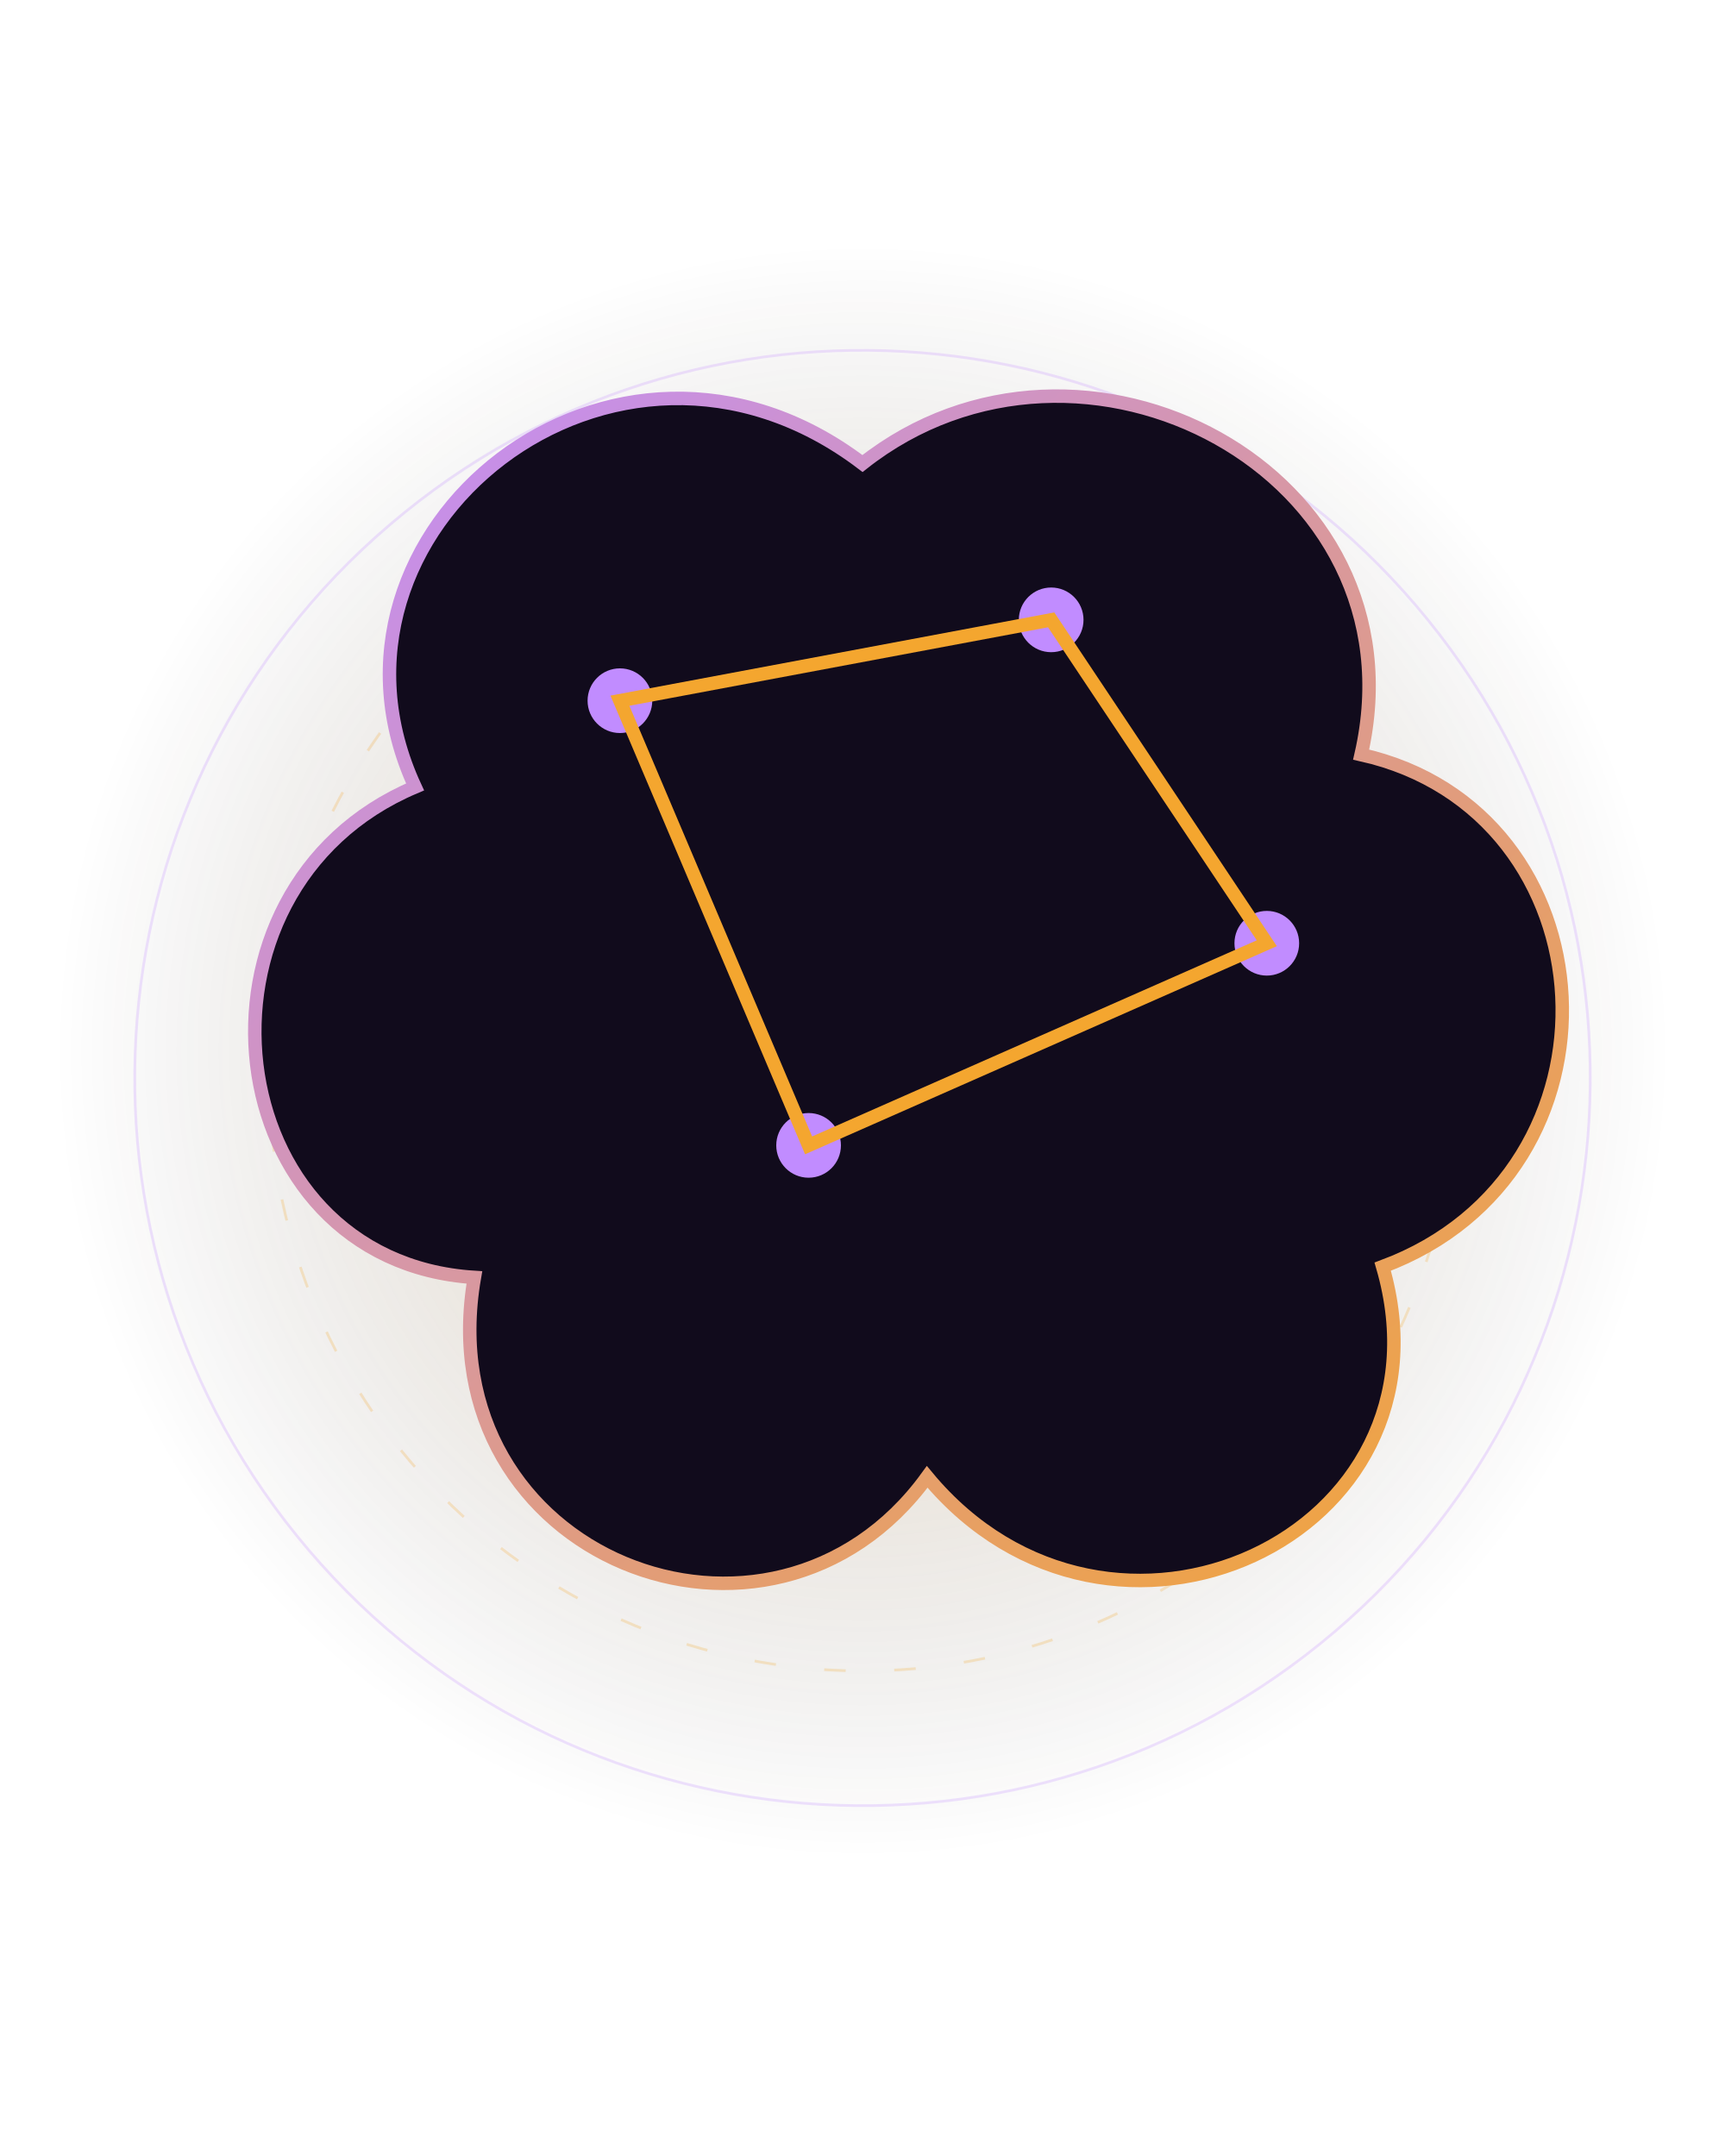
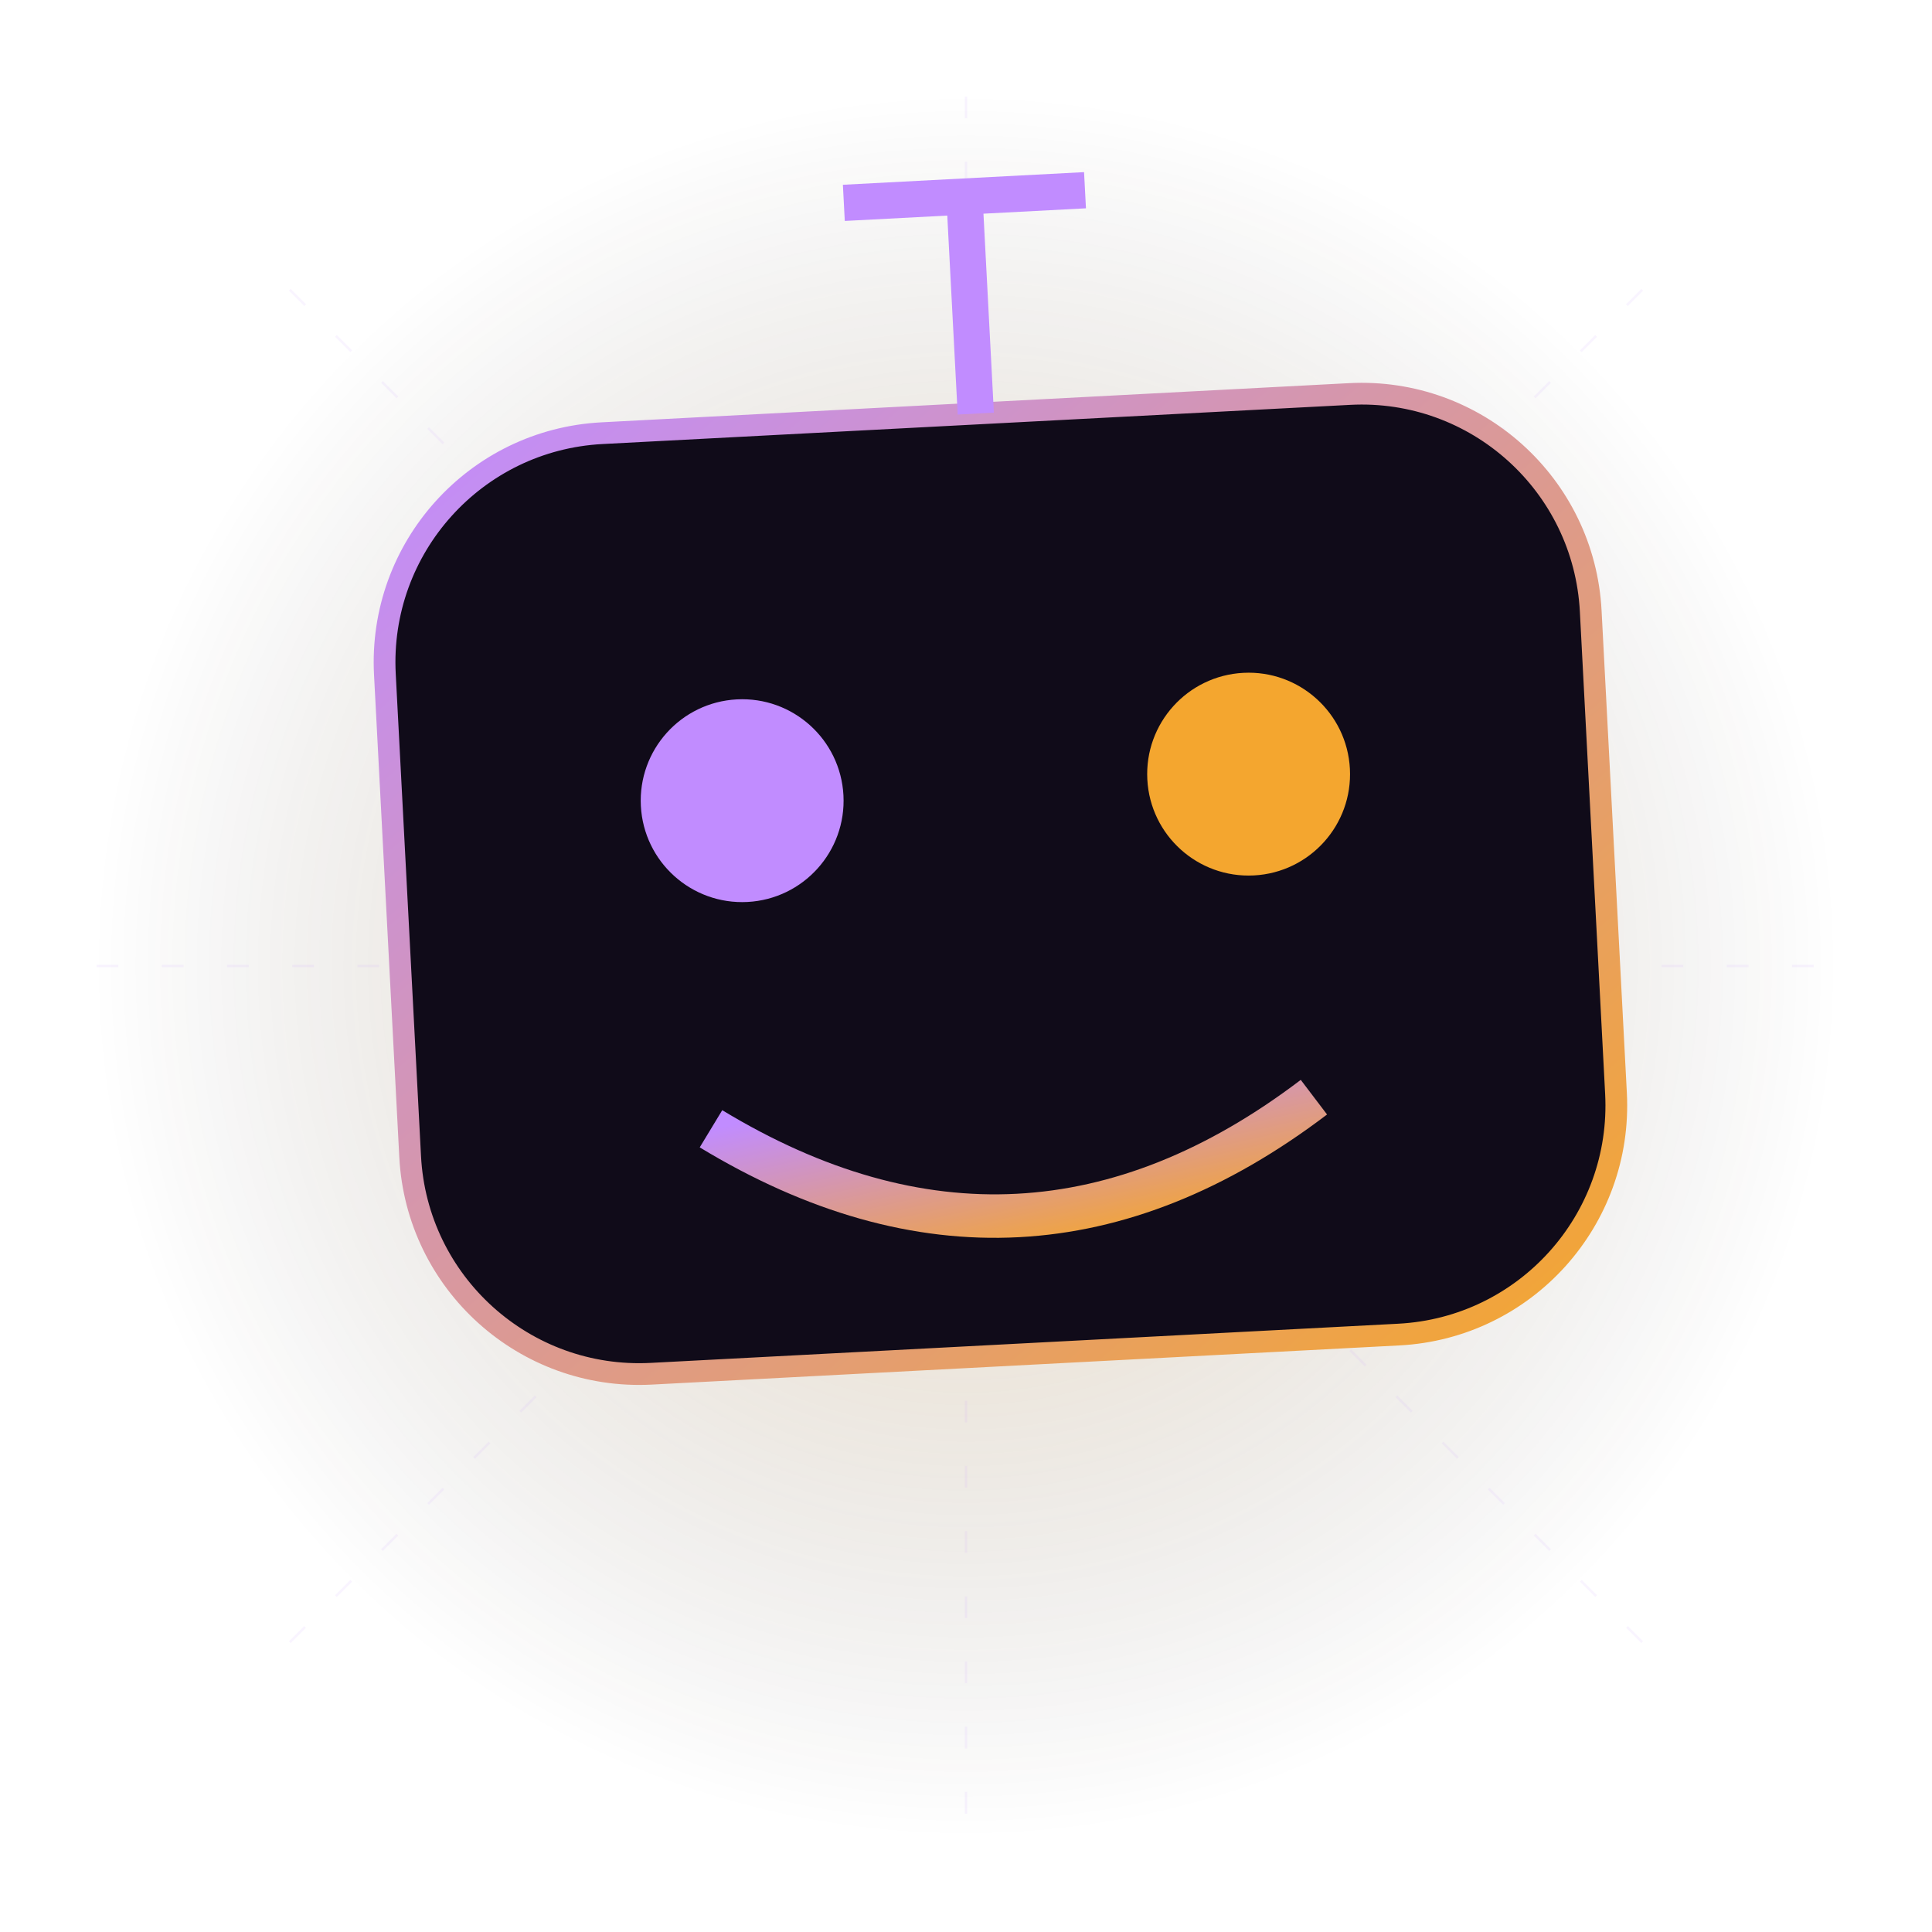
- <svg xmlns="http://www.w3.org/2000/svg" viewBox="0 0 640 800">
+ <svg xmlns="http://www.w3.org/2000/svg" viewBox="0 0 800 800">
  <defs>
    <linearGradient id="g" x1="0" y1="0" x2="1" y2="1">
      <stop stop-color="#c18cff" />
      <stop offset="1" stop-color="#f4a62f" />
    </linearGradient>
    <radialGradient id="r">
-       <stop stop-color="#f4a62f" stop-opacity=".3" />
+       <stop stop-color="#f4a62f" stop-opacity=".28" />
      <stop offset="1" stop-color="#08070d" stop-opacity="0" />
    </radialGradient>
+     <filter id="glow">
+       <feGaussianBlur stdDeviation="8" result="b" />
+       <feMerge>
+         <feMergeNode in="b" />
+         <feMergeNode in="SourceGraphic" />
+       </feMerge>
+     </filter>
  </defs>
-   <circle cx="320" cy="390" r="300" fill="url(#r)" />
-   <g opacity=".24" transform="rotate(51 320 400)">
-     <circle cx="320" cy="400" r="270" fill="none" stroke="#c18cff" />
-     <circle cx="320" cy="400" r="220" fill="none" stroke="#f4a62f" stroke-dasharray="8 18" />
+   <circle cx="400" cy="400" r="360" fill="url(#r)" />
+   <path d="M40 400h720M400 40v720M120 120l560 560M680 120L120 680" stroke="#c18cff" stroke-opacity=".1" stroke-dasharray="9 18" />
+   <g transform="translate(14 -39) rotate(-3 400 400)">
+     <rect x="150" y="210" width="500" height="390" rx="95" fill="#100b19" stroke="url(#g)" stroke-width="9" />
+     <path d="M400 210V120M350 120h100" stroke="#c18cff" stroke-width="15" />
+     <circle cx="295" cy="365" r="42" fill="#c18cff" />
+     <circle cx="505" cy="365" r="42" fill="#f4a62f" />
+     <path d="M275 500q125 85 250 0" fill="none" stroke="url(#g)" stroke-width="18" />
  </g>
-   <path d="M320 172c-92-70-210 25-166 120-90 38-74 176 22 182-18 104 110 154 168 74 68 82 198 22 169-78 94-35 86-169-8-190 24-105-104-172-185-108z" fill="#110b1c" stroke="url(#g)" stroke-width="5" />
-   <g fill="#c18cff">
-     <circle cx="230" cy="260" r="12" />
-     <circle cx="390" cy="230" r="12" />
-     <circle cx="470" cy="350" r="12" />
-     <circle cx="300" cy="425" r="12" />
-   </g>
-   <path d="M230 260l160-30 80 120-170 75-70-165z" stroke="#f4a62f" stroke-width="5" fill="none" />
</svg>
